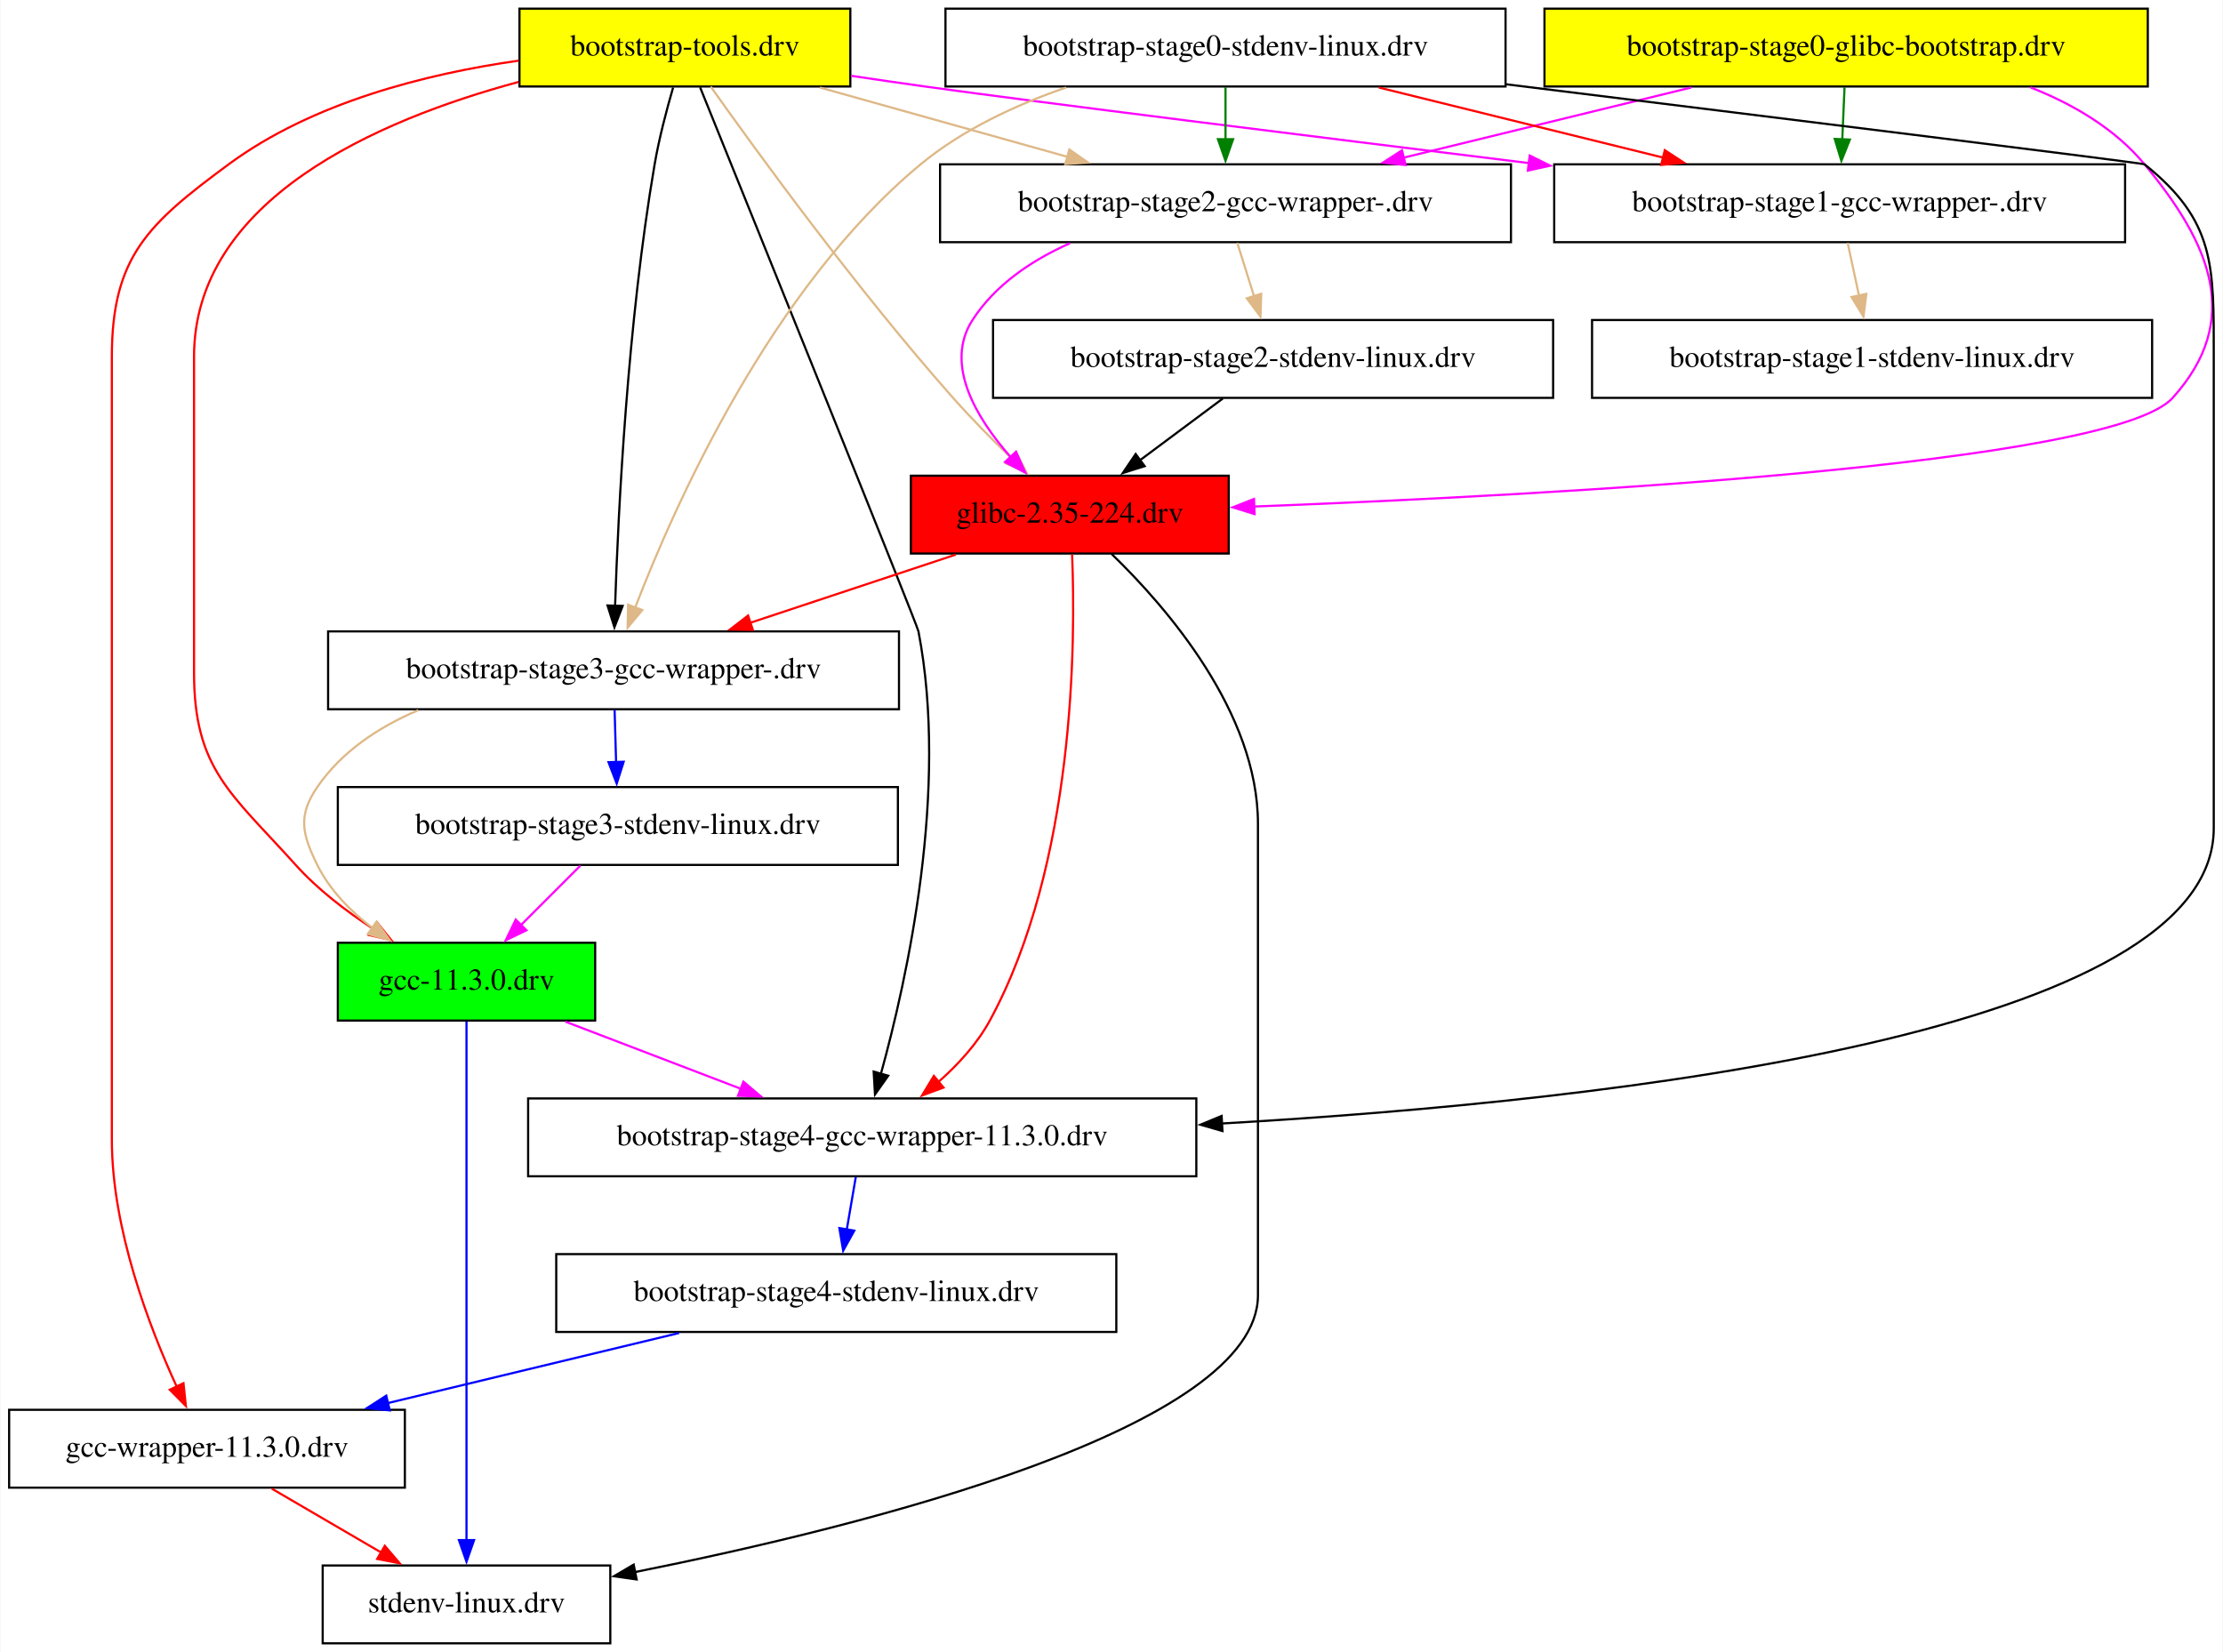
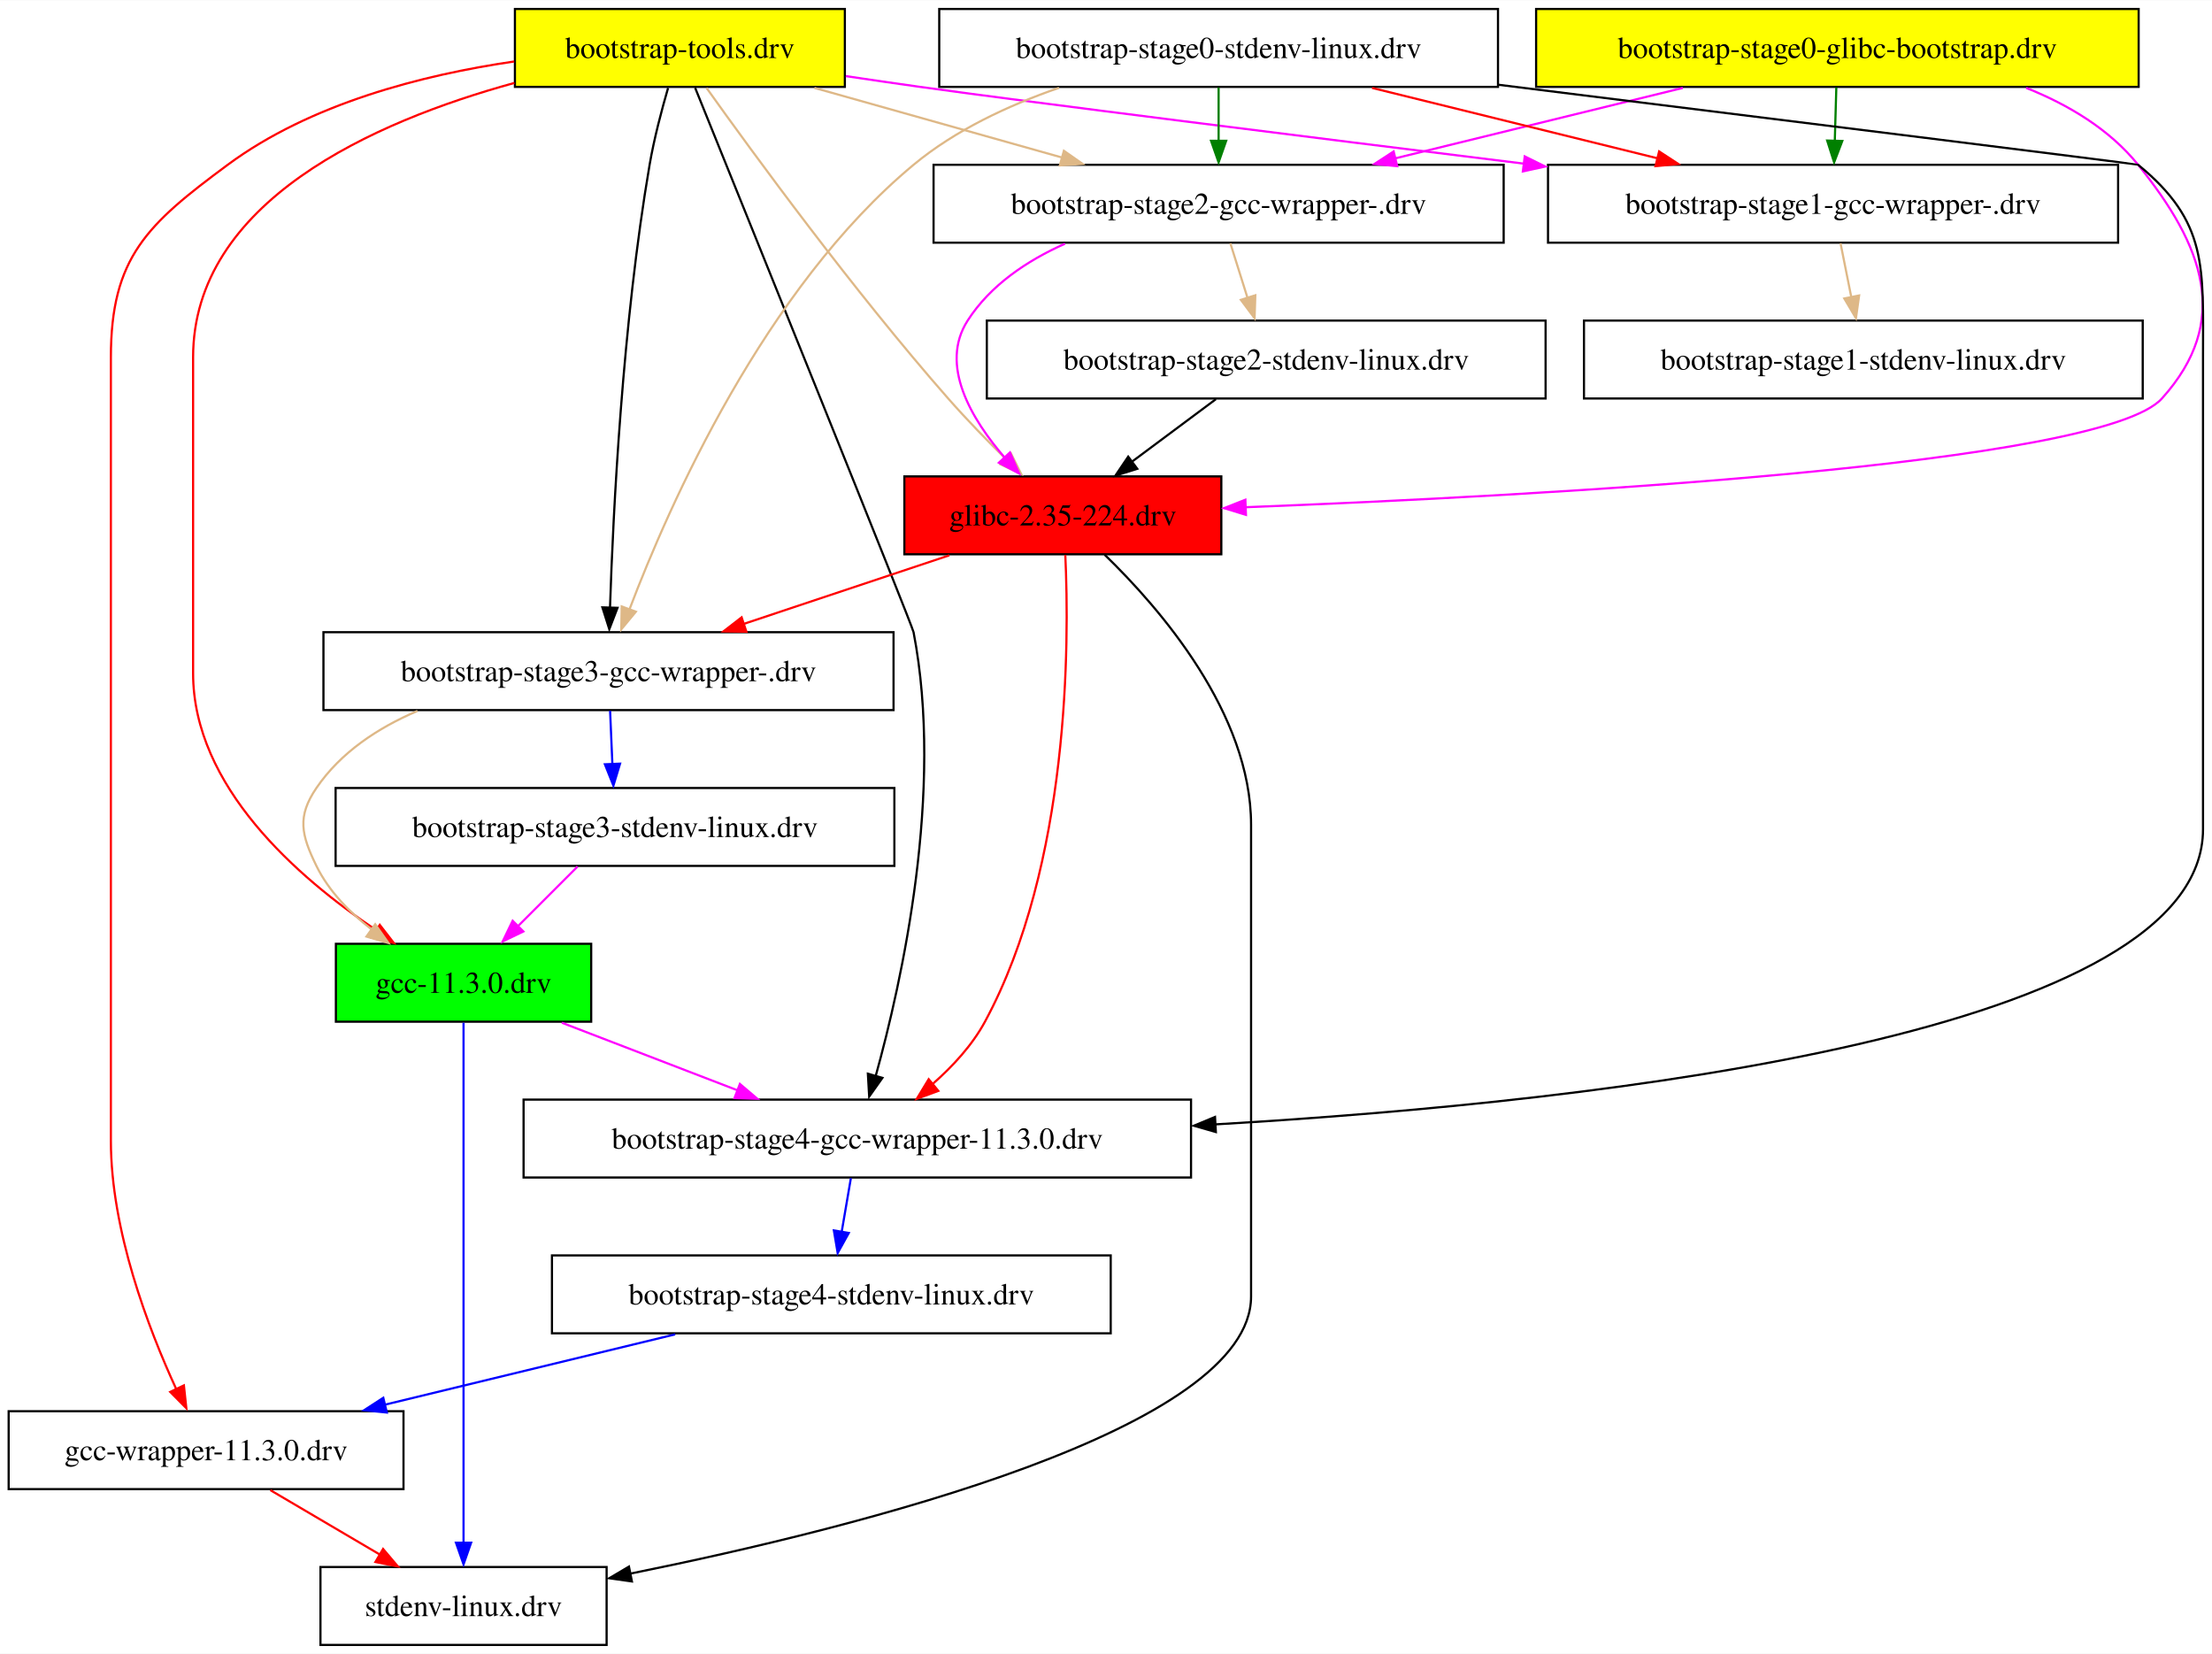
- <svg xmlns="http://www.w3.org/2000/svg" width="1028pt" height="764pt" viewBox="0.00 0.00 1027.55 764.00">
+ <svg xmlns="http://www.w3.org/2000/svg" width="1022pt" height="764pt" viewBox="0.00 0.00 1022.40 764.00">
  <g id="graph0" class="graph" transform="scale(1 1) rotate(0) translate(4 760)">
-     <polygon fill="white" stroke="none" points="-4,4 -4,-760 1023.55,-760 1023.55,4 -4,4" />
+     <polygon fill="white" stroke="none" points="-4,4 -4,-760 1018.4,-760 1018.4,4 -4,4" />
    <g id="node1" class="node">
-       <polygon fill="#00ff00" stroke="black" points="271,-324 152,-324 152,-288 271,-288 271,-324" />
-       <text text-anchor="middle" x="211.5" y="-302.3" font-family="Times,serif" font-size="14.00">gcc-11.3.0.drv</text>
+       <polygon fill="#00ff00" stroke="black" points="269.25,-324 151.25,-324 151.25,-288 269.25,-288 269.25,-324" />
+       <text text-anchor="middle" x="210.25" y="-301.32" font-family="Times,serif" font-size="14.00">gcc-11.3.0.drv</text>
    </g>
    <g id="node6" class="node">
-       <polygon fill="none" stroke="black" points="278,-36 145,-36 145,0 278,0 278,-36" />
-       <text text-anchor="middle" x="211.5" y="-14.3" font-family="Times,serif" font-size="14.00">stdenv-linux.drv</text>
+       <polygon fill="none" stroke="black" points="276.38,-36 144.12,-36 144.12,0 276.38,0 276.38,-36" />
+       <text text-anchor="middle" x="210.25" y="-13.32" font-family="Times,serif" font-size="14.00">stdenv-linux.drv</text>
    </g>
    <g id="edge2" class="edge">
-       <path fill="none" stroke="blue" d="M211.5,-287.54C211.5,-239.76 211.5,-106.51 211.5,-47.61" />
-       <polygon fill="blue" stroke="blue" points="215,-47.75 211.5,-37.75 208,-47.75 215,-47.75" />
+       <path fill="none" stroke="blue" d="M210.25,-287.54C210.25,-239.56 210.25,-105.39 210.25,-46.88" />
+       <polygon fill="blue" stroke="blue" points="213.75,-47.23 210.25,-37.23 206.75,-47.23 213.75,-47.23" />
    </g>
    <g id="node15" class="node">
-       <polygon fill="none" stroke="black" points="549,-252 240,-252 240,-216 549,-216 549,-252" />
-       <text text-anchor="middle" x="394.5" y="-230.3" font-family="Times,serif" font-size="14.00">bootstrap-stage4-gcc-wrapper-11.3.0.drv</text>
+       <polygon fill="none" stroke="black" points="546.5,-252 238,-252 238,-216 546.5,-216 546.5,-252" />
+       <text text-anchor="middle" x="392.25" y="-229.32" font-family="Times,serif" font-size="14.00">bootstrap-stage4-gcc-wrapper-11.3.0.drv</text>
    </g>
    <g id="edge27" class="edge">
-       <path fill="none" stroke="magenta" d="M257.21,-287.52C281.86,-278.08 312.5,-266.37 338.57,-256.39" />
-       <polygon fill="magenta" stroke="magenta" points="339.56,-259.76 347.65,-252.92 337.06,-253.23 339.56,-259.76" />
+       <path fill="none" stroke="magenta" d="M255.71,-287.52C280.34,-278.04 310.97,-266.26 336.97,-256.26" />
+       <polygon fill="magenta" stroke="magenta" points="337.98,-259.24 346.06,-252.38 335.47,-252.7 337.98,-259.24" />
    </g>
    <g id="node2" class="node">
-       <polygon fill="#ffff00" stroke="black" points="389,-756 236,-756 236,-720 389,-720 389,-756" />
-       <text text-anchor="middle" x="312.5" y="-734.3" font-family="Times,serif" font-size="14.00">bootstrap-tools.drv</text>
+       <polygon fill="#ffff00" stroke="black" points="386.5,-756 234,-756 234,-720 386.5,-720 386.5,-756" />
+       <text text-anchor="middle" x="310.25" y="-733.33" font-family="Times,serif" font-size="14.00">bootstrap-tools.drv</text>
    </g>
    <g id="edge10" class="edge">
-       <path fill="none" stroke="red" d="M235.65,-722.12C169.79,-704.38 85.5,-667.52 85.5,-595 85.5,-595 85.5,-595 85.5,-449 85.5,-404.27 102.57,-393.25 132.5,-360 142.71,-348.65 155.85,-338.59 168.47,-330.36" />
-       <polygon fill="red" stroke="red" points="170.05,-333.5 176.68,-325.24 166.34,-327.57 170.05,-333.5" />
+       <path fill="none" stroke="red" d="M233.76,-721.82C168.53,-703.91 85.25,-666.94 85.25,-595 85.25,-595 85.25,-595 85.25,-449 85.25,-396.77 133.48,-354.64 170.03,-330.21" />
+       <polygon fill="red" stroke="red" points="171.53,-332.75 178.03,-324.38 167.73,-326.88 171.53,-332.75" />
    </g>
    <g id="node4" class="node">
-       <polygon fill="#ff0000" stroke="black" points="564,-540 417,-540 417,-504 564,-504 564,-540" />
-       <text text-anchor="middle" x="490.5" y="-518.3" font-family="Times,serif" font-size="14.00">glibc-2.35-224.drv</text>
+       <polygon fill="#ff0000" stroke="black" points="560.5,-540 414,-540 414,-504 560.5,-504 560.5,-540" />
+       <text text-anchor="middle" x="487.25" y="-517.33" font-family="Times,serif" font-size="14.00">glibc-2.35-224.drv</text>
    </g>
    <g id="edge14" class="edge">
-       <path fill="none" stroke="burlywood" d="M324.44,-719.94C345.75,-689.87 392.26,-625.89 436.5,-576 444.89,-566.54 454.6,-556.7 463.46,-548.11" />
-       <polygon fill="burlywood" stroke="burlywood" points="465.72,-550.79 470.52,-541.35 460.88,-545.73 465.72,-550.79" />
+       <path fill="none" stroke="burlywood" d="M322.58,-719.5C344.12,-689.3 390.47,-625.83 434.25,-576 442.67,-566.42 452.41,-556.41 461.22,-547.7" />
+       <polygon fill="burlywood" stroke="burlywood" points="463.28,-550.6 468,-541.12 458.39,-545.59 463.28,-550.6" />
    </g>
    <g id="node5" class="node">
-       <polygon fill="none" stroke="black" points="183,-108 0,-108 0,-72 183,-72 183,-108" />
-       <text text-anchor="middle" x="91.5" y="-86.3" font-family="Times,serif" font-size="14.00">gcc-wrapper-11.3.0.drv</text>
+       <polygon fill="none" stroke="black" points="182.5,-108 0,-108 0,-72 182.5,-72 182.5,-108" />
+       <text text-anchor="middle" x="91.25" y="-85.33" font-family="Times,serif" font-size="14.00">gcc-wrapper-11.3.0.drv</text>
    </g>
    <g id="edge4" class="edge">
-       <path fill="none" stroke="red" d="M235.67,-731.96C192.74,-725.85 140.25,-712.6 101.5,-684 64.27,-656.53 47.5,-641.27 47.5,-595 47.5,-595 47.5,-595 47.5,-233 47.5,-191.76 64.64,-146.68 77.53,-118.62" />
-       <polygon fill="red" stroke="red" points="80.61,-120.3 81.73,-109.76 74.28,-117.29 80.61,-120.3" />
+       <path fill="none" stroke="red" d="M233.64,-731.73C191.21,-725.54 139.47,-712.27 101.25,-684 64.05,-656.48 47.25,-641.27 47.25,-595 47.25,-595 47.25,-595 47.25,-233 47.25,-191.58 64.54,-146.28 77.45,-118.25" />
+       <polygon fill="red" stroke="red" points="81,-119.93 82.13,-109.39 74.68,-116.92 81,-119.93" />
    </g>
    <g id="node8" class="node">
-       <polygon fill="none" stroke="black" points="411.5,-468 147.5,-468 147.5,-432 411.5,-432 411.5,-468" />
-       <text text-anchor="middle" x="279.5" y="-446.3" font-family="Times,serif" font-size="14.00">bootstrap-stage3-gcc-wrapper-.drv</text>
+       <polygon fill="none" stroke="black" points="409,-468 145.5,-468 145.5,-432 409,-432 409,-468" />
+       <text text-anchor="middle" x="277.25" y="-445.32" font-family="Times,serif" font-size="14.00">bootstrap-stage3-gcc-wrapper-.drv</text>
    </g>
    <g id="edge17" class="edge">
-       <path fill="none" stroke="black" d="M307.04,-719.5C304.06,-709.26 300.56,-696.01 298.5,-684 285.99,-611.05 281.66,-523.8 280.21,-479.64" />
-       <polygon fill="black" stroke="black" points="283.71,-479.78 279.91,-469.89 276.72,-479.99 283.71,-479.78" />
+       <path fill="none" stroke="black" d="M304.79,-719.5C301.81,-709.26 298.31,-696.01 296.25,-684 283.72,-610.9 279.39,-523.43 277.95,-479.36" />
+       <polygon fill="black" stroke="black" points="281.42,-479.27 277.62,-469.38 274.42,-479.48 281.42,-479.27" />
    </g>
    <g id="node10" class="node">
-       <polygon fill="none" stroke="black" points="694.5,-684 430.5,-684 430.5,-648 694.5,-648 694.5,-684" />
-       <text text-anchor="middle" x="562.5" y="-662.3" font-family="Times,serif" font-size="14.00">bootstrap-stage2-gcc-wrapper-.drv</text>
+       <polygon fill="none" stroke="black" points="691,-684 427.5,-684 427.5,-648 691,-648 691,-684" />
+       <text text-anchor="middle" x="559.25" y="-661.33" font-family="Times,serif" font-size="14.00">bootstrap-stage2-gcc-wrapper-.drv</text>
    </g>
    <g id="edge7" class="edge">
-       <path fill="none" stroke="burlywood" d="M374.94,-719.52C409.67,-709.79 453.09,-697.64 489.4,-687.47" />
-       <polygon fill="burlywood" stroke="burlywood" points="490.28,-690.86 498.96,-684.79 488.39,-684.12 490.28,-690.86" />
+       <path fill="none" stroke="burlywood" d="M372.44,-719.52C407.18,-709.75 450.65,-697.53 486.91,-687.34" />
+       <polygon fill="burlywood" stroke="burlywood" points="487.74,-690.46 496.42,-684.38 485.85,-683.72 487.74,-690.46" />
    </g>
    <g id="node13" class="node">
-       <polygon fill="none" stroke="black" points="978.5,-684 714.5,-684 714.5,-648 978.5,-648 978.5,-684" />
-       <text text-anchor="middle" x="846.5" y="-662.3" font-family="Times,serif" font-size="14.00">bootstrap-stage1-gcc-wrapper-.drv</text>
+       <polygon fill="none" stroke="black" points="975,-684 711.5,-684 711.5,-648 975,-648 975,-684" />
+       <text text-anchor="middle" x="843.25" y="-661.33" font-family="Times,serif" font-size="14.00">bootstrap-stage1-gcc-wrapper-.drv</text>
    </g>
    <g id="edge21" class="edge">
-       <path fill="none" stroke="magenta" d="M389.49,-724.93C400.89,-723.22 412.49,-721.53 423.5,-720 475.96,-712.7 601.99,-696.99 702.93,-684.56" />
-       <polygon fill="magenta" stroke="magenta" points="703.17,-688.06 712.67,-683.37 702.31,-681.11 703.17,-688.06" />
+       <path fill="none" stroke="magenta" d="M386.94,-724.98C398.43,-723.26 410.15,-721.55 421.25,-720 473.64,-712.7 599.58,-696.97 700.32,-684.53" />
+       <polygon fill="magenta" stroke="magenta" points="700.74,-687.88 710.23,-683.19 699.88,-680.94 700.74,-687.88" />
    </g>
    <g id="edge26" class="edge">
-       <path fill="none" stroke="black" d="M319.54,-719.59C343.41,-660.55 419.86,-471.34 420.5,-468 434.61,-394.97 415.33,-307.47 403.14,-263.38" />
-       <polygon fill="black" stroke="black" points="406.52,-262.5 400.41,-253.84 399.79,-264.42 406.52,-262.5" />
+       <path fill="none" stroke="black" d="M317.29,-719.59C341.16,-660.55 417.61,-471.34 418.25,-468 432.42,-394.66 412.91,-306.73 400.73,-262.82" />
+       <polygon fill="black" stroke="black" points="403.86,-262.04 397.74,-253.39 397.13,-263.97 403.86,-262.04" />
    </g>
    <g id="node3" class="node">
-       <polygon fill="#ffff00" stroke="black" points="989,-756 710,-756 710,-720 989,-720 989,-756" />
-       <text text-anchor="middle" x="849.5" y="-734.3" font-family="Times,serif" font-size="14.00">bootstrap-stage0-glibc-bootstrap.drv</text>
+       <polygon fill="#ffff00" stroke="black" points="984.5,-756 706,-756 706,-720 984.5,-720 984.5,-756" />
+       <text text-anchor="middle" x="845.25" y="-733.33" font-family="Times,serif" font-size="14.00">bootstrap-stage0-glibc-bootstrap.drv</text>
    </g>
    <g id="edge16" class="edge">
-       <path fill="none" stroke="magenta" d="M934.78,-719.58C954.64,-711.75 973.92,-700.41 987.5,-684 1018.33,-646.76 1032.87,-611.91 1000.5,-576 972.64,-545.09 713.37,-531.06 575.62,-525.74" />
-       <polygon fill="magenta" stroke="magenta" points="575.94,-522.25 565.81,-525.37 575.67,-529.24 575.94,-522.25" />
+       <path fill="none" stroke="magenta" d="M932.53,-719.53C952.14,-711.7 971.03,-700.38 984.25,-684 1014.55,-646.45 1027.55,-611.84 995.25,-576 967.47,-545.17 708.73,-531.09 571.62,-525.75" />
+       <polygon fill="magenta" stroke="magenta" points="571.89,-522.22 561.76,-525.33 571.62,-529.21 571.89,-522.22" />
    </g>
    <g id="edge9" class="edge">
-       <path fill="none" stroke="magenta" d="M777.82,-719.52C737.43,-709.67 686.81,-697.32 644.81,-687.07" />
-       <polygon fill="magenta" stroke="magenta" points="645.78,-683.71 635.24,-684.74 644.12,-690.51 645.78,-683.71" />
+       <path fill="none" stroke="magenta" d="M773.82,-719.52C733.4,-709.62 682.7,-697.22 640.74,-686.94" />
+       <polygon fill="magenta" stroke="magenta" points="641.81,-683.36 631.27,-684.38 640.15,-690.16 641.81,-683.36" />
    </g>
    <g id="edge23" class="edge">
-       <path fill="none" stroke="green" d="M848.76,-719.7C848.45,-712.41 848.07,-703.73 847.72,-695.54" />
-       <polygon fill="green" stroke="green" points="851.22,-695.46 847.3,-685.62 844.23,-695.76 851.22,-695.46" />
+       <path fill="none" stroke="green" d="M844.76,-719.7C844.54,-712.24 844.29,-703.32 844.05,-694.97" />
+       <polygon fill="green" stroke="green" points="847.52,-695 843.74,-685.1 840.53,-695.2 847.52,-695" />
    </g>
    <g id="edge3" class="edge">
-       <path fill="none" stroke="black" d="M509.81,-503.82C535.44,-479.01 577.5,-430.46 577.5,-379 577.5,-379 577.5,-379 577.5,-161 577.5,-99.7 396.79,-54.43 289.33,-32.94" />
-       <polygon fill="black" stroke="black" points="290.18,-29.54 279.69,-31.04 288.82,-36.41 290.18,-29.54" />
+       <path fill="none" stroke="black" d="M506.56,-503.82C532.19,-479.01 574.25,-430.46 574.25,-379 574.25,-379 574.25,-379 574.25,-161 574.25,-99.93 394.16,-54.52 287.33,-32.95" />
+       <polygon fill="black" stroke="black" points="288.08,-29.33 277.59,-30.81 286.71,-36.2 288.08,-29.33" />
    </g>
    <g id="edge18" class="edge">
-       <path fill="none" stroke="red" d="M437.8,-503.52C408.99,-493.96 373.1,-482.05 342.79,-472" />
-       <polygon fill="red" stroke="red" points="343.92,-468.69 333.33,-468.86 341.72,-475.33 343.92,-468.69" />
+       <path fill="none" stroke="red" d="M434.8,-503.52C405.88,-493.88 369.78,-481.84 339.44,-471.73" />
+       <polygon fill="red" stroke="red" points="340.99,-468.22 330.4,-468.38 338.78,-474.86 340.99,-468.22" />
    </g>
    <g id="edge28" class="edge">
-       <path fill="none" stroke="red" d="M491.55,-503.67C493.21,-463.22 492.94,-360.5 453.5,-288 447.67,-277.28 438.8,-267.62 429.69,-259.58" />
-       <polygon fill="red" stroke="red" points="432.09,-257.03 422.15,-253.36 427.63,-262.42 432.09,-257.03" />
+       <path fill="none" stroke="red" d="M488.39,-503.68C490.27,-463.24 490.51,-360.53 451.25,-288 445.38,-277.15 436.39,-267.41 427.19,-259.32" />
+       <polygon fill="red" stroke="red" points="429.7,-256.03 419.76,-252.38 425.25,-261.44 429.7,-256.03" />
    </g>
    <g id="edge1" class="edge">
-       <path fill="none" stroke="red" d="M121.47,-71.52C136.76,-62.6 155.56,-51.63 172.02,-42.03" />
-       <polygon fill="red" stroke="red" points="173.73,-45.09 180.6,-37.02 170.2,-39.04 173.73,-45.09" />
+       <path fill="none" stroke="red" d="M120.97,-71.52C136.28,-62.51 155.13,-51.42 171.56,-41.76" />
+       <polygon fill="red" stroke="red" points="173.06,-44.35 179.91,-36.26 169.51,-38.31 173.06,-44.35" />
    </g>
    <g id="node7" class="node">
-       <polygon fill="none" stroke="black" points="512,-180 253,-180 253,-144 512,-144 512,-180" />
-       <text text-anchor="middle" x="382.5" y="-158.3" font-family="Times,serif" font-size="14.00">bootstrap-stage4-stdenv-linux.drv</text>
+       <polygon fill="none" stroke="black" points="509.38,-180 251.12,-180 251.12,-144 509.38,-144 509.38,-180" />
+       <text text-anchor="middle" x="380.25" y="-157.32" font-family="Times,serif" font-size="14.00">bootstrap-stage4-stdenv-linux.drv</text>
    </g>
    <g id="edge5" class="edge">
-       <path fill="none" stroke="blue" d="M309.82,-143.52C268.94,-133.68 217.74,-121.37 175.2,-111.13" />
-       <polygon fill="blue" stroke="blue" points="176.02,-107.73 165.48,-108.8 174.39,-114.54 176.02,-107.73" />
+       <path fill="none" stroke="blue" d="M308.07,-143.52C267.3,-133.64 216.19,-121.26 173.83,-111" />
+       <polygon fill="blue" stroke="blue" points="174.81,-107.39 164.26,-108.44 173.16,-114.2 174.81,-107.39" />
    </g>
    <g id="edge12" class="edge">
-       <path fill="none" stroke="burlywood" d="M189.22,-431.56C170.86,-423.74 153.75,-412.41 142.5,-396 133.45,-382.8 135.43,-374.35 142.5,-360 148.23,-348.37 157.88,-338.58 168.17,-330.7" />
-       <polygon fill="burlywood" stroke="burlywood" points="169.9,-333.76 176.06,-325.14 165.87,-328.04 169.9,-333.76" />
+       <path fill="none" stroke="burlywood" d="M188.95,-431.6C170.6,-423.77 153.45,-412.44 142.25,-396 133.24,-382.78 135.23,-374.38 142.25,-360 147.95,-348.34 157.59,-338.49 167.85,-330.58" />
+       <polygon fill="burlywood" stroke="burlywood" points="169.42,-333.04 175.53,-324.38 165.36,-327.34 169.42,-333.04" />
    </g>
    <g id="node9" class="node">
-       <polygon fill="none" stroke="black" points="411,-396 152,-396 152,-360 411,-360 411,-396" />
-       <text text-anchor="middle" x="281.5" y="-374.3" font-family="Times,serif" font-size="14.00">bootstrap-stage3-stdenv-linux.drv</text>
+       <polygon fill="none" stroke="black" points="409.38,-396 151.12,-396 151.12,-360 409.38,-360 409.38,-396" />
+       <text text-anchor="middle" x="280.25" y="-373.32" font-family="Times,serif" font-size="14.00">bootstrap-stage3-stdenv-linux.drv</text>
    </g>
    <g id="edge6" class="edge">
-       <path fill="none" stroke="blue" d="M279.99,-431.7C280.2,-424.41 280.45,-415.73 280.68,-407.54" />
-       <polygon fill="blue" stroke="blue" points="284.18,-407.71 280.97,-397.62 277.18,-407.51 284.18,-407.71" />
+       <path fill="none" stroke="blue" d="M277.99,-431.7C278.31,-424.24 278.69,-415.32 279.05,-406.97" />
+       <polygon fill="blue" stroke="blue" points="282.59,-407.25 279.52,-397.1 275.59,-406.95 282.59,-407.25" />
    </g>
    <g id="edge11" class="edge">
-       <path fill="none" stroke="magenta" d="M264.2,-359.7C255.89,-351.39 245.78,-341.28 236.64,-332.14" />
-       <polygon fill="magenta" stroke="magenta" points="239.22,-329.77 229.67,-325.17 234.27,-334.72 239.22,-329.77" />
+       <path fill="none" stroke="magenta" d="M262.95,-359.7C254.55,-351.3 244.32,-341.07 235.11,-331.86" />
+       <polygon fill="magenta" stroke="magenta" points="237.9,-329.7 228.35,-325.1 232.95,-334.65 237.9,-329.7" />
    </g>
    <g id="edge13" class="edge">
-       <path fill="none" stroke="magenta" d="M490.6,-647.52C472.89,-639.65 456.01,-628.3 445.5,-612 432.36,-591.62 447.07,-566.89 463.09,-548.68" />
-       <polygon fill="magenta" stroke="magenta" points="465.62,-551.1 469.91,-541.42 460.51,-546.31 465.62,-551.1" />
+       <path fill="none" stroke="magenta" d="M488.25,-647.53C470.59,-639.65 453.72,-628.3 443.25,-612 430.08,-591.5 444.87,-566.51 460.76,-548.23" />
+       <polygon fill="magenta" stroke="magenta" points="462.82,-551.07 467.04,-541.34 457.68,-546.32 462.82,-551.07" />
    </g>
    <g id="node12" class="node">
-       <polygon fill="none" stroke="black" points="714,-612 455,-612 455,-576 714,-576 714,-612" />
-       <text text-anchor="middle" x="584.5" y="-590.3" font-family="Times,serif" font-size="14.00">bootstrap-stage2-stdenv-linux.drv</text>
+       <polygon fill="none" stroke="black" points="710.38,-612 452.12,-612 452.12,-576 710.38,-576 710.38,-612" />
+       <text text-anchor="middle" x="581.25" y="-589.33" font-family="Times,serif" font-size="14.00">bootstrap-stage2-stdenv-linux.drv</text>
    </g>
    <g id="edge20" class="edge">
-       <path fill="none" stroke="burlywood" d="M567.94,-647.7C570.28,-640.24 573.08,-631.32 575.71,-622.97" />
-       <polygon fill="burlywood" stroke="burlywood" points="579.01,-624.14 578.67,-613.55 572.33,-622.04 579.01,-624.14" />
+       <path fill="none" stroke="burlywood" d="M564.69,-647.7C567.09,-640.07 569.96,-630.92 572.64,-622.4" />
+       <polygon fill="burlywood" stroke="burlywood" points="576.22,-623.69 575.87,-613.1 569.54,-621.59 576.22,-623.69" />
    </g>
    <g id="node11" class="node">
-       <polygon fill="none" stroke="black" points="692,-756 433,-756 433,-720 692,-720 692,-756" />
-       <text text-anchor="middle" x="562.5" y="-734.3" font-family="Times,serif" font-size="14.00">bootstrap-stage0-stdenv-linux.drv</text>
+       <polygon fill="none" stroke="black" points="688.38,-756 430.12,-756 430.12,-720 688.38,-720 688.38,-756" />
+       <text text-anchor="middle" x="559.25" y="-733.33" font-family="Times,serif" font-size="14.00">bootstrap-stage0-stdenv-linux.drv</text>
    </g>
    <g id="edge19" class="edge">
-       <path fill="none" stroke="burlywood" d="M488.78,-719.53C465.5,-711.47 440.84,-700.01 421.5,-684 352.59,-626.95 308.07,-527.26 289.46,-478.9" />
-       <polygon fill="burlywood" stroke="burlywood" points="292.8,-477.86 286.01,-469.72 286.25,-480.32 292.8,-477.86" />
+       <path fill="none" stroke="burlywood" d="M485.5,-719.57C462.22,-711.5 437.56,-700.04 418.25,-684 349.41,-626.83 305.29,-526.84 286.97,-478.6" />
+       <polygon fill="burlywood" stroke="burlywood" points="289.91,-477.47 283.15,-469.31 283.35,-479.9 289.91,-477.47" />
    </g>
    <g id="edge8" class="edge">
-       <path fill="none" stroke="green" d="M562.5,-719.7C562.5,-712.41 562.5,-703.73 562.5,-695.54" />
-       <polygon fill="green" stroke="green" points="566,-695.62 562.5,-685.62 559,-695.62 566,-695.62" />
+       <path fill="none" stroke="green" d="M559.25,-719.7C559.25,-712.24 559.25,-703.32 559.25,-694.97" />
+       <polygon fill="green" stroke="green" points="562.75,-695.1 559.25,-685.1 555.75,-695.1 562.75,-695.1" />
    </g>
    <g id="edge22" class="edge">
-       <path fill="none" stroke="red" d="M633.43,-719.52C673.4,-709.67 723.49,-697.32 765.05,-687.07" />
-       <polygon fill="red" stroke="red" points="765.64,-690.54 774.51,-684.74 763.96,-683.74 765.64,-690.54" />
+       <path fill="none" stroke="red" d="M630.18,-719.52C670.23,-709.64 720.45,-697.27 762.07,-687.01" />
+       <polygon fill="red" stroke="red" points="762.86,-690.17 771.73,-684.38 761.18,-683.38 762.86,-690.17" />
    </g>
    <g id="edge29" class="edge">
-       <path fill="none" stroke="black" d="M692.31,-721.01C817.03,-705.62 986.77,-684.59 987.5,-684 1020.32,-657.74 1019.5,-637.03 1019.5,-595 1019.5,-595 1019.5,-595 1019.5,-377 1019.5,-282.74 745.78,-251.05 560.63,-240.4" />
-       <polygon fill="black" stroke="black" points="561.09,-236.92 550.91,-239.85 560.7,-243.91 561.09,-236.92" />
+       <path fill="none" stroke="black" d="M688.64,-720.97C813.53,-705.48 983.89,-684.3 984.25,-684 1016.58,-657.59 1014.25,-636.74 1014.25,-595 1014.25,-595 1014.25,-595 1014.25,-377 1014.25,-283.2 741.97,-251.36 557.71,-240.55" />
+       <polygon fill="black" stroke="black" points="557.98,-237.01 547.8,-239.93 557.59,-243.99 557.98,-237.01" />
    </g>
    <g id="edge15" class="edge">
-       <path fill="none" stroke="black" d="M561.26,-575.7C549.63,-567.03 535.35,-556.4 522.68,-546.96" />
-       <polygon fill="black" stroke="black" points="525.12,-544.42 515.01,-541.25 520.94,-550.03 525.12,-544.42" />
+       <path fill="none" stroke="black" d="M558.01,-575.7C546.26,-566.95 531.82,-556.19 519.06,-546.69" />
+       <polygon fill="black" stroke="black" points="521.66,-543.51 511.54,-540.35 517.47,-549.13 521.66,-543.51" />
    </g>
    <g id="node14" class="node">
-       <polygon fill="none" stroke="black" points="991,-612 732,-612 732,-576 991,-576 991,-612" />
-       <text text-anchor="middle" x="861.5" y="-590.3" font-family="Times,serif" font-size="14.00">bootstrap-stage1-stdenv-linux.drv</text>
+       <polygon fill="none" stroke="black" points="986.38,-612 728.12,-612 728.12,-576 986.38,-576 986.38,-612" />
+       <text text-anchor="middle" x="857.25" y="-589.33" font-family="Times,serif" font-size="14.00">bootstrap-stage1-stdenv-linux.drv</text>
    </g>
    <g id="edge24" class="edge">
-       <path fill="none" stroke="burlywood" d="M850.21,-647.7C851.79,-640.32 853.67,-631.52 855.45,-623.25" />
-       <polygon fill="burlywood" stroke="burlywood" points="858.84,-624.1 857.52,-613.58 852,-622.63 858.84,-624.1" />
+       <path fill="none" stroke="burlywood" d="M846.71,-647.7C848.22,-640.15 850.03,-631.12 851.71,-622.68" />
+       <polygon fill="burlywood" stroke="burlywood" points="855.3,-623.6 853.83,-613.1 848.44,-622.22 855.3,-623.6" />
    </g>
    <g id="edge25" class="edge">
-       <path fill="none" stroke="blue" d="M391.53,-215.7C390.27,-208.32 388.76,-199.52 387.34,-191.25" />
-       <polygon fill="blue" stroke="blue" points="390.83,-190.86 385.69,-181.6 383.93,-192.04 390.83,-190.86" />
+       <path fill="none" stroke="blue" d="M389.28,-215.7C387.99,-208.15 386.44,-199.12 385,-190.68" />
+       <polygon fill="blue" stroke="blue" points="388.32,-190.37 383.18,-181.1 381.42,-191.55 388.32,-190.37" />
    </g>
  </g>
</svg>
